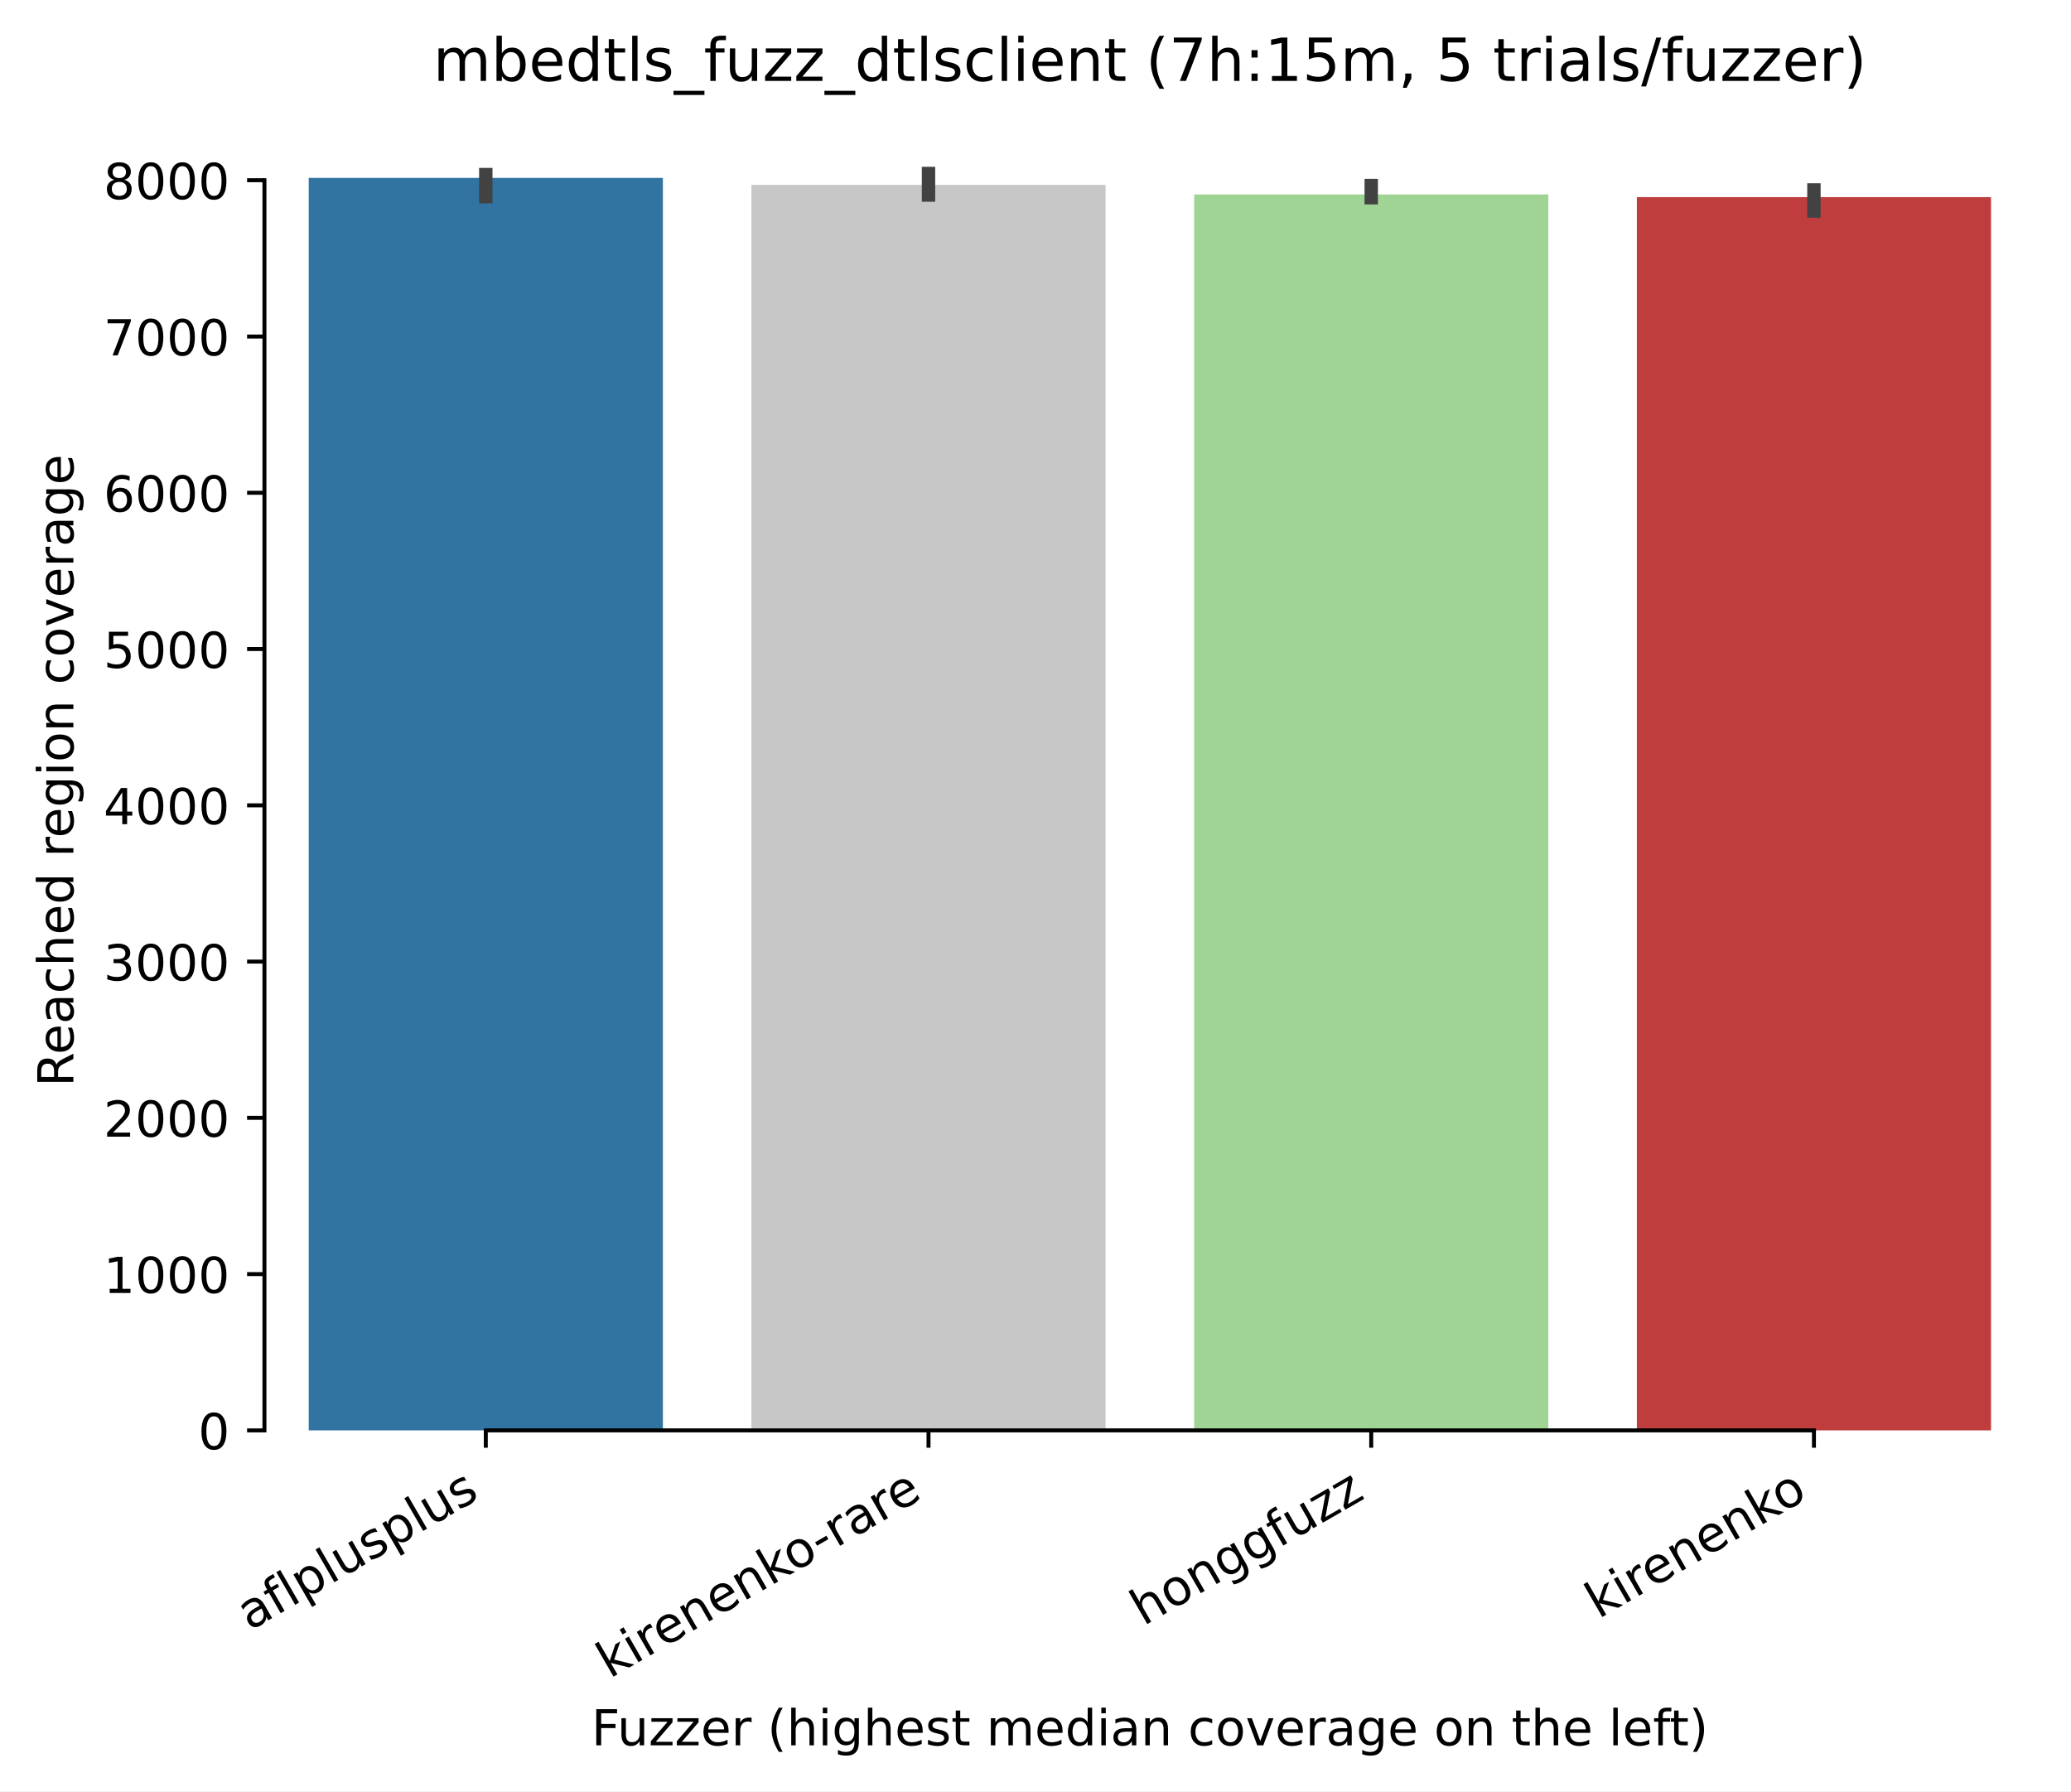
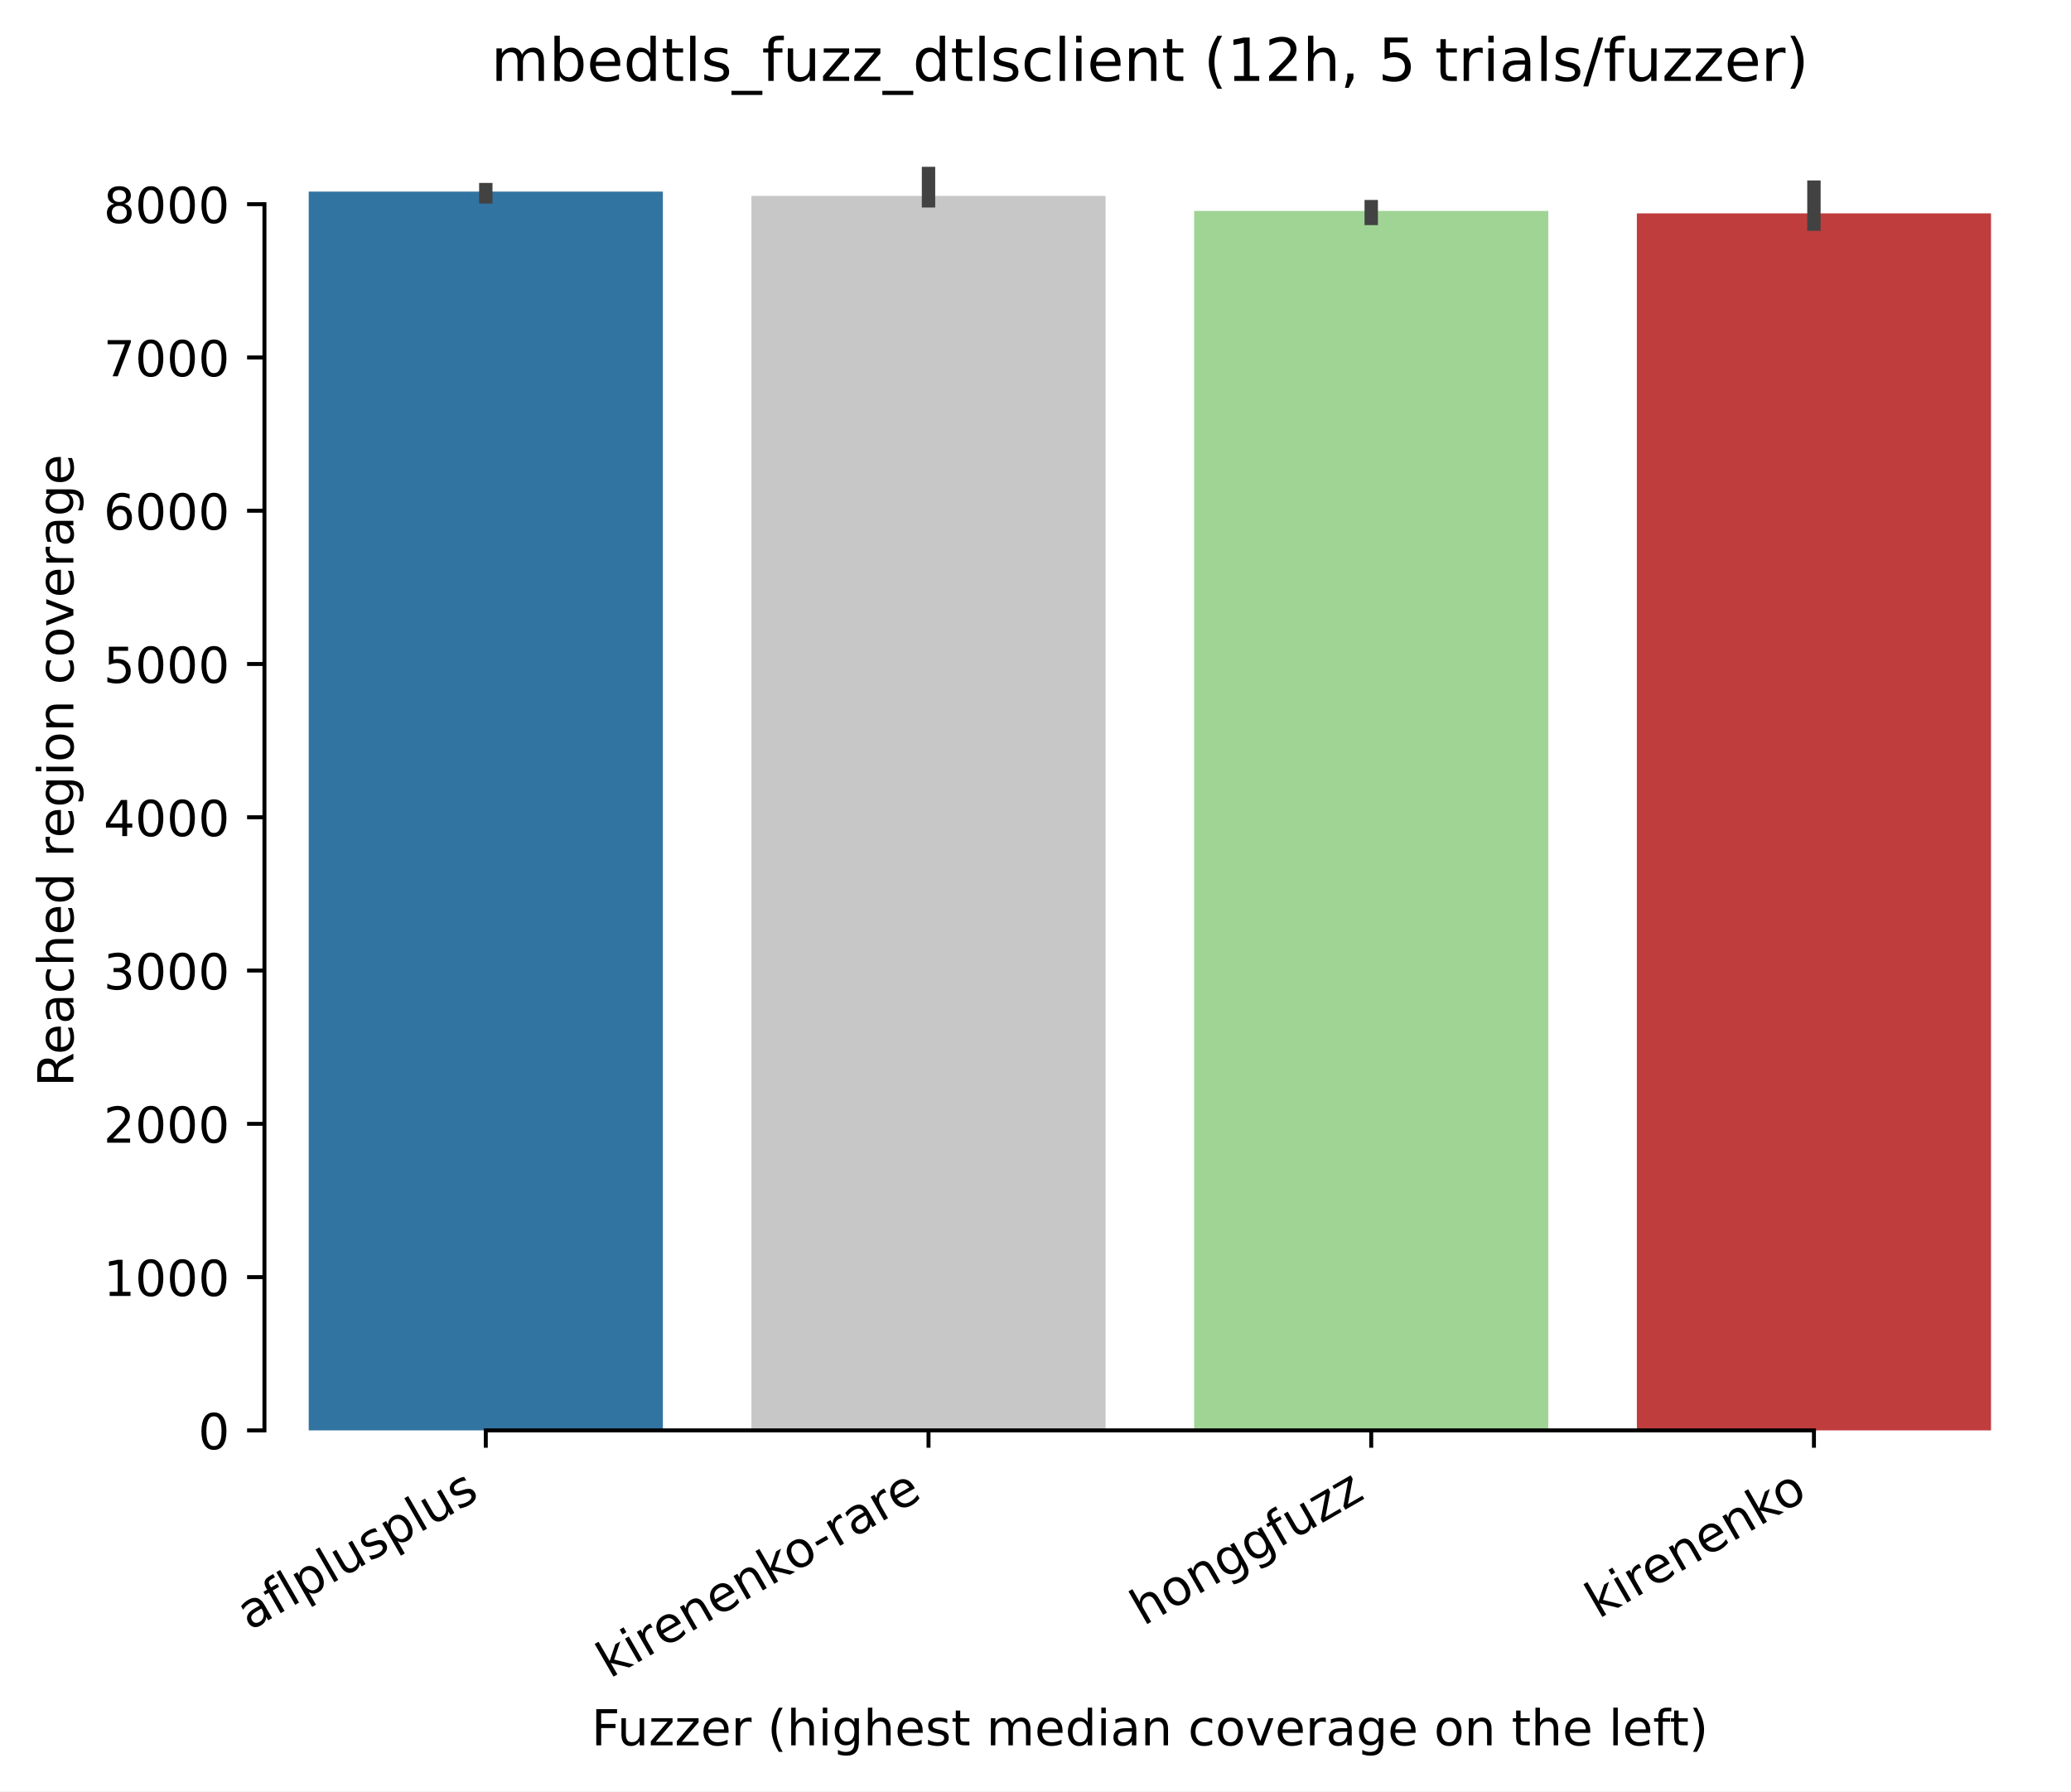
<svg xmlns="http://www.w3.org/2000/svg" xmlns:xlink="http://www.w3.org/1999/xlink" height="361.218pt" version="1.1" viewBox="0 0 417.648 361.218" width="417.648pt">
  <defs>
    <style type="text/css">*{stroke-linecap:butt;stroke-linejoin:round;}</style>
  </defs>
  <g id="figure_1">
    <g id="patch_1">
      <path d="M 0 361.218  L 417.648 361.218  L 417.648 0  L 0 0  z " style="fill:#ffffff;" />
    </g>
    <g id="axes_1">
      <g id="patch_2">
        <path d="M 53.328 288.43  L 410.448 288.43  L 410.448 22.318  L 53.328 22.318  z " style="fill:#ffffff;" />
      </g>
      <g id="patch_3">
-         <path clip-path="url(#p7126390454)" d="M 62.256 288.43  L 133.68 288.43  L 133.68 35.872  L 62.256 35.872  z " style="fill:#3274a1;" />
+         <path clip-path="url(#p26f9ba83be)" d="M 62.256 288.43  L 133.68 288.43  L 133.68 38.637  L 62.256 38.637  z " style="fill:#3274a1;" />
      </g>
      <g id="patch_4">
-         <path clip-path="url(#p7126390454)" d="M 151.536 288.43  L 222.96 288.43  L 222.96 37.29  L 151.536 37.29  z " style="fill:#c7c7c7;" />
+         <path clip-path="url(#p26f9ba83be)" d="M 151.536 288.43  L 222.96 288.43  L 222.96 39.503  L 151.536 39.503  z " style="fill:#c7c7c7;" />
      </g>
      <g id="patch_5">
-         <path clip-path="url(#p7126390454)" d="M 240.816 288.43  L 312.24 288.43  L 312.24 39.213  L 240.816 39.213  z " style="fill:#9fd495;" />
+         <path clip-path="url(#p26f9ba83be)" d="M 240.816 288.43  L 312.24 288.43  L 312.24 42.532  L 240.816 42.532  z " style="fill:#9fd495;" />
      </g>
      <g id="patch_6">
-         <path clip-path="url(#p7126390454)" d="M 330.096 288.43  L 401.52 288.43  L 401.52 39.748  L 330.096 39.748  z " style="fill:#c03d3e;" />
+         <path clip-path="url(#p26f9ba83be)" d="M 330.096 288.43  L 401.52 288.43  L 401.52 43.026  L 330.096 43.026  z " style="fill:#c03d3e;" />
      </g>
      <g id="matplotlib.axis_1">
        <g id="xtick_1">
          <g id="line2d_1">
            <defs>
-               <path d="M 0 0  L 0 3.5  " id="m53856219b3" style="stroke:#000000;stroke-width:0.8;" />
+               <path d="M 0 0  L 0 3.5  " id="m858f563498" style="stroke:#000000;stroke-width:0.8;" />
            </defs>
            <g>
-               <use style="stroke:#000000;stroke-width:0.8;" x="97.968" xlink:href="#m53856219b3" y="288.43" />
+               <use style="stroke:#000000;stroke-width:0.8;" x="97.968" xlink:href="#m858f563498" y="288.43" />
            </g>
          </g>
          <g id="text_1">
            <g transform="translate(50.35912 328.8973)rotate(-30)scale(0.1 -0.1)">
              <defs>
                <path d="M 34.281 27.484  Q 23.391 27.484 19.188 25  Q 14.984 22.516 14.984 16.5  Q 14.984 11.719 18.141 8.906  Q 21.297 6.109 26.703 6.109  Q 34.188 6.109 38.703 11.406  Q 43.219 16.703 43.219 25.484  L 43.219 27.484  z M 52.203 31.203  L 52.203 0  L 43.219 0  L 43.219 8.297  Q 40.141 3.328 35.547 0.953  Q 30.953 -1.422 24.312 -1.422  Q 15.922 -1.422 10.953 3.297  Q 6 8.016 6 15.922  Q 6 25.141 12.172 29.828  Q 18.359 34.516 30.609 34.516  L 43.219 34.516  L 43.219 35.406  Q 43.219 41.609 39.141 45  Q 35.062 48.391 27.688 48.391  Q 23 48.391 18.547 47.266  Q 14.109 46.141 10.016 43.891  L 10.016 52.203  Q 14.938 54.109 19.578 55.047  Q 24.219 56 28.609 56  Q 40.484 56 46.344 49.844  Q 52.203 43.703 52.203 31.203  z " id="DejaVuSans-97" />
                <path d="M 37.109 75.984  L 37.109 68.5  L 28.516 68.5  Q 23.688 68.5 21.797 66.547  Q 19.922 64.594 19.922 59.516  L 19.922 54.688  L 34.719 54.688  L 34.719 47.703  L 19.922 47.703  L 19.922 0  L 10.891 0  L 10.891 47.703  L 2.297 47.703  L 2.297 54.688  L 10.891 54.688  L 10.891 58.5  Q 10.891 67.625 15.141 71.797  Q 19.391 75.984 28.609 75.984  z " id="DejaVuSans-102" />
                <path d="M 9.422 75.984  L 18.406 75.984  L 18.406 0  L 9.422 0  z " id="DejaVuSans-108" />
                <path d="M 18.109 8.203  L 18.109 -20.797  L 9.078 -20.797  L 9.078 54.688  L 18.109 54.688  L 18.109 46.391  Q 20.953 51.266 25.266 53.625  Q 29.594 56 35.594 56  Q 45.562 56 51.781 48.094  Q 58.016 40.188 58.016 27.297  Q 58.016 14.406 51.781 6.484  Q 45.562 -1.422 35.594 -1.422  Q 29.594 -1.422 25.266 0.953  Q 20.953 3.328 18.109 8.203  z M 48.688 27.297  Q 48.688 37.203 44.609 42.844  Q 40.531 48.484 33.406 48.484  Q 26.266 48.484 22.188 42.844  Q 18.109 37.203 18.109 27.297  Q 18.109 17.391 22.188 11.75  Q 26.266 6.109 33.406 6.109  Q 40.531 6.109 44.609 11.75  Q 48.688 17.391 48.688 27.297  z " id="DejaVuSans-112" />
                <path d="M 8.5 21.578  L 8.5 54.688  L 17.484 54.688  L 17.484 21.922  Q 17.484 14.156 20.5 10.266  Q 23.531 6.391 29.594 6.391  Q 36.859 6.391 41.078 11.031  Q 45.312 15.672 45.312 23.688  L 45.312 54.688  L 54.297 54.688  L 54.297 0  L 45.312 0  L 45.312 8.406  Q 42.047 3.422 37.719 1  Q 33.406 -1.422 27.688 -1.422  Q 18.266 -1.422 13.375 4.438  Q 8.5 10.297 8.5 21.578  z M 31.109 56  z " id="DejaVuSans-117" />
                <path d="M 44.281 53.078  L 44.281 44.578  Q 40.484 46.531 36.375 47.5  Q 32.281 48.484 27.875 48.484  Q 21.188 48.484 17.844 46.438  Q 14.5 44.391 14.5 40.281  Q 14.5 37.156 16.891 35.375  Q 19.281 33.594 26.516 31.984  L 29.594 31.297  Q 39.156 29.25 43.188 25.516  Q 47.219 21.781 47.219 15.094  Q 47.219 7.469 41.188 3.016  Q 35.156 -1.422 24.609 -1.422  Q 20.219 -1.422 15.453 -0.562  Q 10.688 0.297 5.422 2  L 5.422 11.281  Q 10.406 8.688 15.234 7.391  Q 20.062 6.109 24.812 6.109  Q 31.156 6.109 34.562 8.281  Q 37.984 10.453 37.984 14.406  Q 37.984 18.062 35.516 20.016  Q 33.062 21.969 24.703 23.781  L 21.578 24.516  Q 13.234 26.266 9.516 29.906  Q 5.812 33.547 5.812 39.891  Q 5.812 47.609 11.281 51.797  Q 16.75 56 26.812 56  Q 31.781 56 36.172 55.266  Q 40.578 54.547 44.281 53.078  z " id="DejaVuSans-115" />
              </defs>
              <use xlink:href="#DejaVuSans-97" />
              <use x="61.279" xlink:href="#DejaVuSans-102" />
              <use x="96.484" xlink:href="#DejaVuSans-108" />
              <use x="124.268" xlink:href="#DejaVuSans-112" />
              <use x="187.744" xlink:href="#DejaVuSans-108" />
              <use x="215.527" xlink:href="#DejaVuSans-117" />
              <use x="278.906" xlink:href="#DejaVuSans-115" />
              <use x="331.006" xlink:href="#DejaVuSans-112" />
              <use x="394.482" xlink:href="#DejaVuSans-108" />
              <use x="422.266" xlink:href="#DejaVuSans-117" />
              <use x="485.645" xlink:href="#DejaVuSans-115" />
            </g>
          </g>
        </g>
        <g id="xtick_2">
          <g id="line2d_2">
            <g>
-               <use style="stroke:#000000;stroke-width:0.8;" x="187.248" xlink:href="#m53856219b3" y="288.43" />
+               <use style="stroke:#000000;stroke-width:0.8;" x="187.248" xlink:href="#m858f563498" y="288.43" />
            </g>
          </g>
          <g id="text_2">
            <g transform="translate(122.9397 338.5387)rotate(-30)scale(0.1 -0.1)">
              <defs>
                <path d="M 9.078 75.984  L 18.109 75.984  L 18.109 31.109  L 44.922 54.688  L 56.391 54.688  L 27.391 29.109  L 57.625 0  L 45.906 0  L 18.109 26.703  L 18.109 0  L 9.078 0  z " id="DejaVuSans-107" />
                <path d="M 9.422 54.688  L 18.406 54.688  L 18.406 0  L 9.422 0  z M 9.422 75.984  L 18.406 75.984  L 18.406 64.594  L 9.422 64.594  z " id="DejaVuSans-105" />
                <path d="M 41.109 46.297  Q 39.594 47.172 37.812 47.578  Q 36.031 48 33.891 48  Q 26.266 48 22.188 43.047  Q 18.109 38.094 18.109 28.812  L 18.109 0  L 9.078 0  L 9.078 54.688  L 18.109 54.688  L 18.109 46.188  Q 20.953 51.172 25.484 53.578  Q 30.031 56 36.531 56  Q 37.453 56 38.578 55.875  Q 39.703 55.766 41.062 55.516  z " id="DejaVuSans-114" />
                <path d="M 56.203 29.594  L 56.203 25.203  L 14.891 25.203  Q 15.484 15.922 20.484 11.062  Q 25.484 6.203 34.422 6.203  Q 39.594 6.203 44.453 7.469  Q 49.312 8.734 54.109 11.281  L 54.109 2.781  Q 49.266 0.734 44.188 -0.344  Q 39.109 -1.422 33.891 -1.422  Q 20.797 -1.422 13.156 6.188  Q 5.516 13.812 5.516 26.812  Q 5.516 40.234 12.766 48.109  Q 20.016 56 32.328 56  Q 43.359 56 49.781 48.891  Q 56.203 41.797 56.203 29.594  z M 47.219 32.234  Q 47.125 39.594 43.094 43.984  Q 39.062 48.391 32.422 48.391  Q 24.906 48.391 20.391 44.141  Q 15.875 39.891 15.188 32.172  z " id="DejaVuSans-101" />
                <path d="M 54.891 33.016  L 54.891 0  L 45.906 0  L 45.906 32.719  Q 45.906 40.484 42.875 44.328  Q 39.844 48.188 33.797 48.188  Q 26.516 48.188 22.312 43.547  Q 18.109 38.922 18.109 30.906  L 18.109 0  L 9.078 0  L 9.078 54.688  L 18.109 54.688  L 18.109 46.188  Q 21.344 51.125 25.703 53.562  Q 30.078 56 35.797 56  Q 45.219 56 50.047 50.172  Q 54.891 44.344 54.891 33.016  z " id="DejaVuSans-110" />
                <path d="M 30.609 48.391  Q 23.391 48.391 19.188 42.75  Q 14.984 37.109 14.984 27.297  Q 14.984 17.484 19.156 11.844  Q 23.344 6.203 30.609 6.203  Q 37.797 6.203 41.984 11.859  Q 46.188 17.531 46.188 27.297  Q 46.188 37.016 41.984 42.703  Q 37.797 48.391 30.609 48.391  z M 30.609 56  Q 42.328 56 49.016 48.375  Q 55.719 40.766 55.719 27.297  Q 55.719 13.875 49.016 6.219  Q 42.328 -1.422 30.609 -1.422  Q 18.844 -1.422 12.172 6.219  Q 5.516 13.875 5.516 27.297  Q 5.516 40.766 12.172 48.375  Q 18.844 56 30.609 56  z " id="DejaVuSans-111" />
                <path d="M 4.891 31.391  L 31.203 31.391  L 31.203 23.391  L 4.891 23.391  z " id="DejaVuSans-45" />
              </defs>
              <use xlink:href="#DejaVuSans-107" />
              <use x="57.91" xlink:href="#DejaVuSans-105" />
              <use x="85.693" xlink:href="#DejaVuSans-114" />
              <use x="124.557" xlink:href="#DejaVuSans-101" />
              <use x="186.08" xlink:href="#DejaVuSans-110" />
              <use x="249.459" xlink:href="#DejaVuSans-101" />
              <use x="310.982" xlink:href="#DejaVuSans-110" />
              <use x="374.361" xlink:href="#DejaVuSans-107" />
              <use x="428.646" xlink:href="#DejaVuSans-111" />
              <use x="491.703" xlink:href="#DejaVuSans-45" />
              <use x="527.787" xlink:href="#DejaVuSans-114" />
              <use x="568.9" xlink:href="#DejaVuSans-97" />
              <use x="630.18" xlink:href="#DejaVuSans-114" />
              <use x="669.043" xlink:href="#DejaVuSans-101" />
            </g>
          </g>
        </g>
        <g id="xtick_3">
          <g id="line2d_3">
            <g>
-               <use style="stroke:#000000;stroke-width:0.8;" x="276.528" xlink:href="#m53856219b3" y="288.43" />
+               <use style="stroke:#000000;stroke-width:0.8;" x="276.528" xlink:href="#m858f563498" y="288.43" />
            </g>
          </g>
          <g id="text_3">
            <g transform="translate(230.5889 327.9332)rotate(-30)scale(0.1 -0.1)">
              <defs>
                <path d="M 54.891 33.016  L 54.891 0  L 45.906 0  L 45.906 32.719  Q 45.906 40.484 42.875 44.328  Q 39.844 48.188 33.797 48.188  Q 26.516 48.188 22.312 43.547  Q 18.109 38.922 18.109 30.906  L 18.109 0  L 9.078 0  L 9.078 75.984  L 18.109 75.984  L 18.109 46.188  Q 21.344 51.125 25.703 53.562  Q 30.078 56 35.797 56  Q 45.219 56 50.047 50.172  Q 54.891 44.344 54.891 33.016  z " id="DejaVuSans-104" />
                <path d="M 45.406 27.984  Q 45.406 37.75 41.375 43.109  Q 37.359 48.484 30.078 48.484  Q 22.859 48.484 18.828 43.109  Q 14.797 37.75 14.797 27.984  Q 14.797 18.266 18.828 12.891  Q 22.859 7.516 30.078 7.516  Q 37.359 7.516 41.375 12.891  Q 45.406 18.266 45.406 27.984  z M 54.391 6.781  Q 54.391 -7.172 48.188 -13.984  Q 42 -20.797 29.203 -20.797  Q 24.469 -20.797 20.266 -20.094  Q 16.062 -19.391 12.109 -17.922  L 12.109 -9.188  Q 16.062 -11.328 19.922 -12.344  Q 23.781 -13.375 27.781 -13.375  Q 36.625 -13.375 41.016 -8.766  Q 45.406 -4.156 45.406 5.172  L 45.406 9.625  Q 42.625 4.781 38.281 2.391  Q 33.938 0 27.875 0  Q 17.828 0 11.672 7.656  Q 5.516 15.328 5.516 27.984  Q 5.516 40.672 11.672 48.328  Q 17.828 56 27.875 56  Q 33.938 56 38.281 53.609  Q 42.625 51.219 45.406 46.391  L 45.406 54.688  L 54.391 54.688  z " id="DejaVuSans-103" />
                <path d="M 5.516 54.688  L 48.188 54.688  L 48.188 46.484  L 14.406 7.172  L 48.188 7.172  L 48.188 0  L 4.297 0  L 4.297 8.203  L 38.094 47.516  L 5.516 47.516  z " id="DejaVuSans-122" />
              </defs>
              <use xlink:href="#DejaVuSans-104" />
              <use x="63.379" xlink:href="#DejaVuSans-111" />
              <use x="124.561" xlink:href="#DejaVuSans-110" />
              <use x="187.939" xlink:href="#DejaVuSans-103" />
              <use x="251.416" xlink:href="#DejaVuSans-103" />
              <use x="314.893" xlink:href="#DejaVuSans-102" />
              <use x="350.098" xlink:href="#DejaVuSans-117" />
              <use x="413.477" xlink:href="#DejaVuSans-122" />
              <use x="465.967" xlink:href="#DejaVuSans-122" />
            </g>
          </g>
        </g>
        <g id="xtick_4">
          <g id="line2d_4">
            <g>
-               <use style="stroke:#000000;stroke-width:0.8;" x="365.808" xlink:href="#m53856219b3" y="288.43" />
+               <use style="stroke:#000000;stroke-width:0.8;" x="365.808" xlink:href="#m858f563498" y="288.43" />
            </g>
          </g>
          <g id="text_4">
            <g transform="translate(322.3479 326.502)rotate(-30)scale(0.1 -0.1)">
              <use xlink:href="#DejaVuSans-107" />
              <use x="57.91" xlink:href="#DejaVuSans-105" />
              <use x="85.693" xlink:href="#DejaVuSans-114" />
              <use x="124.557" xlink:href="#DejaVuSans-101" />
              <use x="186.08" xlink:href="#DejaVuSans-110" />
              <use x="249.459" xlink:href="#DejaVuSans-101" />
              <use x="310.982" xlink:href="#DejaVuSans-110" />
              <use x="374.361" xlink:href="#DejaVuSans-107" />
              <use x="428.646" xlink:href="#DejaVuSans-111" />
            </g>
          </g>
        </g>
        <g id="text_5">
          <g transform="translate(119.2702 351.9382)scale(0.1 -0.1)">
            <defs>
              <path d="M 9.812 72.906  L 51.703 72.906  L 51.703 64.594  L 19.672 64.594  L 19.672 43.109  L 48.578 43.109  L 48.578 34.812  L 19.672 34.812  L 19.672 0  L 9.812 0  z " id="DejaVuSans-70" />
              <path id="DejaVuSans-32" />
              <path d="M 31 75.875  Q 24.469 64.656 21.281 53.656  Q 18.109 42.672 18.109 31.391  Q 18.109 20.125 21.312 9.062  Q 24.516 -2 31 -13.188  L 23.188 -13.188  Q 15.875 -1.703 12.234 9.375  Q 8.594 20.453 8.594 31.391  Q 8.594 42.281 12.203 53.312  Q 15.828 64.359 23.188 75.875  z " id="DejaVuSans-40" />
              <path d="M 18.312 70.219  L 18.312 54.688  L 36.812 54.688  L 36.812 47.703  L 18.312 47.703  L 18.312 18.016  Q 18.312 11.328 20.141 9.422  Q 21.969 7.516 27.594 7.516  L 36.812 7.516  L 36.812 0  L 27.594 0  Q 17.188 0 13.234 3.875  Q 9.281 7.766 9.281 18.016  L 9.281 47.703  L 2.688 47.703  L 2.688 54.688  L 9.281 54.688  L 9.281 70.219  z " id="DejaVuSans-116" />
              <path d="M 52 44.188  Q 55.375 50.25 60.062 53.125  Q 64.75 56 71.094 56  Q 79.641 56 84.281 50.016  Q 88.922 44.047 88.922 33.016  L 88.922 0  L 79.891 0  L 79.891 32.719  Q 79.891 40.578 77.094 44.375  Q 74.312 48.188 68.609 48.188  Q 61.625 48.188 57.562 43.547  Q 53.516 38.922 53.516 30.906  L 53.516 0  L 44.484 0  L 44.484 32.719  Q 44.484 40.625 41.703 44.406  Q 38.922 48.188 33.109 48.188  Q 26.219 48.188 22.156 43.531  Q 18.109 38.875 18.109 30.906  L 18.109 0  L 9.078 0  L 9.078 54.688  L 18.109 54.688  L 18.109 46.188  Q 21.188 51.219 25.484 53.609  Q 29.781 56 35.688 56  Q 41.656 56 45.828 52.969  Q 50 49.953 52 44.188  z " id="DejaVuSans-109" />
              <path d="M 45.406 46.391  L 45.406 75.984  L 54.391 75.984  L 54.391 0  L 45.406 0  L 45.406 8.203  Q 42.578 3.328 38.25 0.953  Q 33.938 -1.422 27.875 -1.422  Q 17.969 -1.422 11.734 6.484  Q 5.516 14.406 5.516 27.297  Q 5.516 40.188 11.734 48.094  Q 17.969 56 27.875 56  Q 33.938 56 38.25 53.625  Q 42.578 51.266 45.406 46.391  z M 14.797 27.297  Q 14.797 17.391 18.875 11.75  Q 22.953 6.109 30.078 6.109  Q 37.203 6.109 41.297 11.75  Q 45.406 17.391 45.406 27.297  Q 45.406 37.203 41.297 42.844  Q 37.203 48.484 30.078 48.484  Q 22.953 48.484 18.875 42.844  Q 14.797 37.203 14.797 27.297  z " id="DejaVuSans-100" />
              <path d="M 48.781 52.594  L 48.781 44.188  Q 44.969 46.297 41.141 47.344  Q 37.312 48.391 33.406 48.391  Q 24.656 48.391 19.812 42.844  Q 14.984 37.312 14.984 27.297  Q 14.984 17.281 19.812 11.734  Q 24.656 6.203 33.406 6.203  Q 37.312 6.203 41.141 7.25  Q 44.969 8.297 48.781 10.406  L 48.781 2.094  Q 45.016 0.344 40.984 -0.531  Q 36.969 -1.422 32.422 -1.422  Q 20.062 -1.422 12.781 6.344  Q 5.516 14.109 5.516 27.297  Q 5.516 40.672 12.859 48.328  Q 20.219 56 33.016 56  Q 37.156 56 41.109 55.141  Q 45.062 54.297 48.781 52.594  z " id="DejaVuSans-99" />
              <path d="M 2.984 54.688  L 12.5 54.688  L 29.594 8.797  L 46.688 54.688  L 56.203 54.688  L 35.688 0  L 23.484 0  z " id="DejaVuSans-118" />
              <path d="M 8.016 75.875  L 15.828 75.875  Q 23.141 64.359 26.781 53.312  Q 30.422 42.281 30.422 31.391  Q 30.422 20.453 26.781 9.375  Q 23.141 -1.703 15.828 -13.188  L 8.016 -13.188  Q 14.5 -2 17.703 9.062  Q 20.906 20.125 20.906 31.391  Q 20.906 42.672 17.703 53.656  Q 14.5 64.656 8.016 75.875  z " id="DejaVuSans-41" />
            </defs>
            <use xlink:href="#DejaVuSans-70" />
            <use x="52.02" xlink:href="#DejaVuSans-117" />
            <use x="115.398" xlink:href="#DejaVuSans-122" />
            <use x="167.889" xlink:href="#DejaVuSans-122" />
            <use x="220.379" xlink:href="#DejaVuSans-101" />
            <use x="281.902" xlink:href="#DejaVuSans-114" />
            <use x="323.016" xlink:href="#DejaVuSans-32" />
            <use x="354.803" xlink:href="#DejaVuSans-40" />
            <use x="393.816" xlink:href="#DejaVuSans-104" />
            <use x="457.195" xlink:href="#DejaVuSans-105" />
            <use x="484.979" xlink:href="#DejaVuSans-103" />
            <use x="548.455" xlink:href="#DejaVuSans-104" />
            <use x="611.834" xlink:href="#DejaVuSans-101" />
            <use x="673.357" xlink:href="#DejaVuSans-115" />
            <use x="725.457" xlink:href="#DejaVuSans-116" />
            <use x="764.666" xlink:href="#DejaVuSans-32" />
            <use x="796.453" xlink:href="#DejaVuSans-109" />
            <use x="893.865" xlink:href="#DejaVuSans-101" />
            <use x="955.389" xlink:href="#DejaVuSans-100" />
            <use x="1018.865" xlink:href="#DejaVuSans-105" />
            <use x="1046.648" xlink:href="#DejaVuSans-97" />
            <use x="1107.928" xlink:href="#DejaVuSans-110" />
            <use x="1171.307" xlink:href="#DejaVuSans-32" />
            <use x="1203.094" xlink:href="#DejaVuSans-99" />
            <use x="1258.074" xlink:href="#DejaVuSans-111" />
            <use x="1319.256" xlink:href="#DejaVuSans-118" />
            <use x="1378.436" xlink:href="#DejaVuSans-101" />
            <use x="1439.959" xlink:href="#DejaVuSans-114" />
            <use x="1481.072" xlink:href="#DejaVuSans-97" />
            <use x="1542.352" xlink:href="#DejaVuSans-103" />
            <use x="1605.828" xlink:href="#DejaVuSans-101" />
            <use x="1667.352" xlink:href="#DejaVuSans-32" />
            <use x="1699.139" xlink:href="#DejaVuSans-111" />
            <use x="1760.32" xlink:href="#DejaVuSans-110" />
            <use x="1823.699" xlink:href="#DejaVuSans-32" />
            <use x="1855.486" xlink:href="#DejaVuSans-116" />
            <use x="1894.695" xlink:href="#DejaVuSans-104" />
            <use x="1958.074" xlink:href="#DejaVuSans-101" />
            <use x="2019.598" xlink:href="#DejaVuSans-32" />
            <use x="2051.385" xlink:href="#DejaVuSans-108" />
            <use x="2079.168" xlink:href="#DejaVuSans-101" />
            <use x="2140.691" xlink:href="#DejaVuSans-102" />
            <use x="2174.146" xlink:href="#DejaVuSans-116" />
            <use x="2213.355" xlink:href="#DejaVuSans-41" />
          </g>
        </g>
      </g>
      <g id="matplotlib.axis_2">
        <g id="ytick_1">
          <g id="line2d_5">
            <defs>
-               <path d="M 0 0  L -3.5 0  " id="m37391cdb96" style="stroke:#000000;stroke-width:0.8;" />
+               <path d="M 0 0  L -3.5 0  " id="mf77b6e1cda" style="stroke:#000000;stroke-width:0.8;" />
            </defs>
            <g>
-               <use style="stroke:#000000;stroke-width:0.8;" x="53.328" xlink:href="#m37391cdb96" y="288.43" />
+               <use style="stroke:#000000;stroke-width:0.8;" x="53.328" xlink:href="#mf77b6e1cda" y="288.43" />
            </g>
          </g>
          <g id="text_6">
            <g transform="translate(39.96563 292.2293)scale(0.1 -0.1)">
              <defs>
                <path d="M 31.781 66.406  Q 24.172 66.406 20.328 58.906  Q 16.5 51.422 16.5 36.375  Q 16.5 21.391 20.328 13.891  Q 24.172 6.391 31.781 6.391  Q 39.453 6.391 43.281 13.891  Q 47.125 21.391 47.125 36.375  Q 47.125 51.422 43.281 58.906  Q 39.453 66.406 31.781 66.406  z M 31.781 74.219  Q 44.047 74.219 50.516 64.516  Q 56.984 54.828 56.984 36.375  Q 56.984 17.969 50.516 8.266  Q 44.047 -1.422 31.781 -1.422  Q 19.531 -1.422 13.062 8.266  Q 6.594 17.969 6.594 36.375  Q 6.594 54.828 13.062 64.516  Q 19.531 74.219 31.781 74.219  z " id="DejaVuSans-48" />
              </defs>
              <use xlink:href="#DejaVuSans-48" />
            </g>
          </g>
        </g>
        <g id="ytick_2">
          <g id="line2d_6">
            <g>
-               <use style="stroke:#000000;stroke-width:0.8;" x="53.328" xlink:href="#m37391cdb96" y="256.919" />
+               <use style="stroke:#000000;stroke-width:0.8;" x="53.328" xlink:href="#mf77b6e1cda" y="257.523" />
            </g>
          </g>
          <g id="text_7">
-             <g transform="translate(20.87813 260.7187)scale(0.1 -0.1)">
+             <g transform="translate(20.87813 261.322)scale(0.1 -0.1)">
              <defs>
                <path d="M 12.406 8.297  L 28.516 8.297  L 28.516 63.922  L 10.984 60.406  L 10.984 69.391  L 28.422 72.906  L 38.281 72.906  L 38.281 8.297  L 54.391 8.297  L 54.391 0  L 12.406 0  z " id="DejaVuSans-49" />
              </defs>
              <use xlink:href="#DejaVuSans-49" />
              <use x="63.623" xlink:href="#DejaVuSans-48" />
              <use x="127.246" xlink:href="#DejaVuSans-48" />
              <use x="190.869" xlink:href="#DejaVuSans-48" />
            </g>
          </g>
        </g>
        <g id="ytick_3">
          <g id="line2d_7">
            <g>
-               <use style="stroke:#000000;stroke-width:0.8;" x="53.328" xlink:href="#m37391cdb96" y="225.409" />
+               <use style="stroke:#000000;stroke-width:0.8;" x="53.328" xlink:href="#mf77b6e1cda" y="226.615" />
            </g>
          </g>
          <g id="text_8">
-             <g transform="translate(20.87813 229.2081)scale(0.1 -0.1)">
+             <g transform="translate(20.87813 230.4147)scale(0.1 -0.1)">
              <defs>
                <path d="M 19.188 8.297  L 53.609 8.297  L 53.609 0  L 7.328 0  L 7.328 8.297  Q 12.938 14.109 22.625 23.891  Q 32.328 33.688 34.812 36.531  Q 39.547 41.844 41.422 45.531  Q 43.312 49.219 43.312 52.781  Q 43.312 58.594 39.234 62.25  Q 35.156 65.922 28.609 65.922  Q 23.969 65.922 18.812 64.312  Q 13.672 62.703 7.812 59.422  L 7.812 69.391  Q 13.766 71.781 18.938 73  Q 24.125 74.219 28.422 74.219  Q 39.75 74.219 46.484 68.547  Q 53.219 62.891 53.219 53.422  Q 53.219 48.922 51.531 44.891  Q 49.859 40.875 45.406 35.406  Q 44.188 33.984 37.641 27.219  Q 31.109 20.453 19.188 8.297  z " id="DejaVuSans-50" />
              </defs>
              <use xlink:href="#DejaVuSans-50" />
              <use x="63.623" xlink:href="#DejaVuSans-48" />
              <use x="127.246" xlink:href="#DejaVuSans-48" />
              <use x="190.869" xlink:href="#DejaVuSans-48" />
            </g>
          </g>
        </g>
        <g id="ytick_4">
          <g id="line2d_8">
            <g>
-               <use style="stroke:#000000;stroke-width:0.8;" x="53.328" xlink:href="#m37391cdb96" y="193.898" />
+               <use style="stroke:#000000;stroke-width:0.8;" x="53.328" xlink:href="#mf77b6e1cda" y="195.708" />
            </g>
          </g>
          <g id="text_9">
-             <g transform="translate(20.87813 197.6975)scale(0.1 -0.1)">
+             <g transform="translate(20.87813 199.5074)scale(0.1 -0.1)">
              <defs>
                <path d="M 40.578 39.312  Q 47.656 37.797 51.625 33  Q 55.609 28.219 55.609 21.188  Q 55.609 10.406 48.188 4.484  Q 40.766 -1.422 27.094 -1.422  Q 22.516 -1.422 17.656 -0.516  Q 12.797 0.391 7.625 2.203  L 7.625 11.719  Q 11.719 9.328 16.594 8.109  Q 21.484 6.891 26.812 6.891  Q 36.078 6.891 40.938 10.547  Q 45.797 14.203 45.797 21.188  Q 45.797 27.641 41.281 31.266  Q 36.766 34.906 28.719 34.906  L 20.219 34.906  L 20.219 43.016  L 29.109 43.016  Q 36.375 43.016 40.234 45.922  Q 44.094 48.828 44.094 54.297  Q 44.094 59.906 40.109 62.906  Q 36.141 65.922 28.719 65.922  Q 24.656 65.922 20.016 65.031  Q 15.375 64.156 9.812 62.312  L 9.812 71.094  Q 15.438 72.656 20.344 73.438  Q 25.25 74.219 29.594 74.219  Q 40.828 74.219 47.359 69.109  Q 53.906 64.016 53.906 55.328  Q 53.906 49.266 50.438 45.094  Q 46.969 40.922 40.578 39.312  z " id="DejaVuSans-51" />
              </defs>
              <use xlink:href="#DejaVuSans-51" />
              <use x="63.623" xlink:href="#DejaVuSans-48" />
              <use x="127.246" xlink:href="#DejaVuSans-48" />
              <use x="190.869" xlink:href="#DejaVuSans-48" />
            </g>
          </g>
        </g>
        <g id="ytick_5">
          <g id="line2d_9">
            <g>
-               <use style="stroke:#000000;stroke-width:0.8;" x="53.328" xlink:href="#m37391cdb96" y="162.388" />
+               <use style="stroke:#000000;stroke-width:0.8;" x="53.328" xlink:href="#mf77b6e1cda" y="164.801" />
            </g>
          </g>
          <g id="text_10">
-             <g transform="translate(20.87813 166.1868)scale(0.1 -0.1)">
+             <g transform="translate(20.87813 168.6001)scale(0.1 -0.1)">
              <defs>
                <path d="M 37.797 64.312  L 12.891 25.391  L 37.797 25.391  z M 35.203 72.906  L 47.609 72.906  L 47.609 25.391  L 58.016 25.391  L 58.016 17.188  L 47.609 17.188  L 47.609 0  L 37.797 0  L 37.797 17.188  L 4.891 17.188  L 4.891 26.703  z " id="DejaVuSans-52" />
              </defs>
              <use xlink:href="#DejaVuSans-52" />
              <use x="63.623" xlink:href="#DejaVuSans-48" />
              <use x="127.246" xlink:href="#DejaVuSans-48" />
              <use x="190.869" xlink:href="#DejaVuSans-48" />
            </g>
          </g>
        </g>
        <g id="ytick_6">
          <g id="line2d_10">
            <g>
-               <use style="stroke:#000000;stroke-width:0.8;" x="53.328" xlink:href="#m37391cdb96" y="130.877" />
+               <use style="stroke:#000000;stroke-width:0.8;" x="53.328" xlink:href="#mf77b6e1cda" y="133.894" />
            </g>
          </g>
          <g id="text_11">
-             <g transform="translate(20.87813 134.6762)scale(0.1 -0.1)">
+             <g transform="translate(20.87813 137.6928)scale(0.1 -0.1)">
              <defs>
                <path d="M 10.797 72.906  L 49.516 72.906  L 49.516 64.594  L 19.828 64.594  L 19.828 46.734  Q 21.969 47.469 24.109 47.828  Q 26.266 48.188 28.422 48.188  Q 40.625 48.188 47.75 41.5  Q 54.891 34.812 54.891 23.391  Q 54.891 11.625 47.562 5.094  Q 40.234 -1.422 26.906 -1.422  Q 22.312 -1.422 17.547 -0.641  Q 12.797 0.141 7.719 1.703  L 7.719 11.625  Q 12.109 9.234 16.797 8.062  Q 21.484 6.891 26.703 6.891  Q 35.156 6.891 40.078 11.328  Q 45.016 15.766 45.016 23.391  Q 45.016 31 40.078 35.438  Q 35.156 39.891 26.703 39.891  Q 22.75 39.891 18.812 39.016  Q 14.891 38.141 10.797 36.281  z " id="DejaVuSans-53" />
              </defs>
              <use xlink:href="#DejaVuSans-53" />
              <use x="63.623" xlink:href="#DejaVuSans-48" />
              <use x="127.246" xlink:href="#DejaVuSans-48" />
              <use x="190.869" xlink:href="#DejaVuSans-48" />
            </g>
          </g>
        </g>
        <g id="ytick_7">
          <g id="line2d_11">
            <g>
-               <use style="stroke:#000000;stroke-width:0.8;" x="53.328" xlink:href="#m37391cdb96" y="99.366" />
+               <use style="stroke:#000000;stroke-width:0.8;" x="53.328" xlink:href="#mf77b6e1cda" y="102.986" />
            </g>
          </g>
          <g id="text_12">
-             <g transform="translate(20.87813 103.1656)scale(0.1 -0.1)">
+             <g transform="translate(20.87813 106.7854)scale(0.1 -0.1)">
              <defs>
                <path d="M 33.016 40.375  Q 26.375 40.375 22.484 35.828  Q 18.609 31.297 18.609 23.391  Q 18.609 15.531 22.484 10.953  Q 26.375 6.391 33.016 6.391  Q 39.656 6.391 43.531 10.953  Q 47.406 15.531 47.406 23.391  Q 47.406 31.297 43.531 35.828  Q 39.656 40.375 33.016 40.375  z M 52.594 71.297  L 52.594 62.312  Q 48.875 64.062 45.094 64.984  Q 41.312 65.922 37.594 65.922  Q 27.828 65.922 22.672 59.328  Q 17.531 52.734 16.797 39.406  Q 19.672 43.656 24.016 45.922  Q 28.375 48.188 33.594 48.188  Q 44.578 48.188 50.953 41.516  Q 57.328 34.859 57.328 23.391  Q 57.328 12.156 50.688 5.359  Q 44.047 -1.422 33.016 -1.422  Q 20.359 -1.422 13.672 8.266  Q 6.984 17.969 6.984 36.375  Q 6.984 53.656 15.188 63.938  Q 23.391 74.219 37.203 74.219  Q 40.922 74.219 44.703 73.484  Q 48.484 72.75 52.594 71.297  z " id="DejaVuSans-54" />
              </defs>
              <use xlink:href="#DejaVuSans-54" />
              <use x="63.623" xlink:href="#DejaVuSans-48" />
              <use x="127.246" xlink:href="#DejaVuSans-48" />
              <use x="190.869" xlink:href="#DejaVuSans-48" />
            </g>
          </g>
        </g>
        <g id="ytick_8">
          <g id="line2d_12">
            <g>
-               <use style="stroke:#000000;stroke-width:0.8;" x="53.328" xlink:href="#m37391cdb96" y="67.856" />
+               <use style="stroke:#000000;stroke-width:0.8;" x="53.328" xlink:href="#mf77b6e1cda" y="72.079" />
            </g>
          </g>
          <g id="text_13">
-             <g transform="translate(20.87813 71.65493)scale(0.1 -0.1)">
+             <g transform="translate(20.87813 75.87812)scale(0.1 -0.1)">
              <defs>
                <path d="M 8.203 72.906  L 55.078 72.906  L 55.078 68.703  L 28.609 0  L 18.312 0  L 43.219 64.594  L 8.203 64.594  z " id="DejaVuSans-55" />
              </defs>
              <use xlink:href="#DejaVuSans-55" />
              <use x="63.623" xlink:href="#DejaVuSans-48" />
              <use x="127.246" xlink:href="#DejaVuSans-48" />
              <use x="190.869" xlink:href="#DejaVuSans-48" />
            </g>
          </g>
        </g>
        <g id="ytick_9">
          <g id="line2d_13">
            <g>
-               <use style="stroke:#000000;stroke-width:0.8;" x="53.328" xlink:href="#m37391cdb96" y="36.345" />
+               <use style="stroke:#000000;stroke-width:0.8;" x="53.328" xlink:href="#mf77b6e1cda" y="41.172" />
            </g>
          </g>
          <g id="text_14">
-             <g transform="translate(20.87813 40.1443)scale(0.1 -0.1)">
+             <g transform="translate(20.87813 44.97081)scale(0.1 -0.1)">
              <defs>
                <path d="M 31.781 34.625  Q 24.75 34.625 20.719 30.859  Q 16.703 27.094 16.703 20.516  Q 16.703 13.922 20.719 10.156  Q 24.75 6.391 31.781 6.391  Q 38.812 6.391 42.859 10.172  Q 46.922 13.969 46.922 20.516  Q 46.922 27.094 42.891 30.859  Q 38.875 34.625 31.781 34.625  z M 21.922 38.812  Q 15.578 40.375 12.031 44.719  Q 8.5 49.078 8.5 55.328  Q 8.5 64.062 14.719 69.141  Q 20.953 74.219 31.781 74.219  Q 42.672 74.219 48.875 69.141  Q 55.078 64.062 55.078 55.328  Q 55.078 49.078 51.531 44.719  Q 48 40.375 41.703 38.812  Q 48.828 37.156 52.797 32.312  Q 56.781 27.484 56.781 20.516  Q 56.781 9.906 50.312 4.234  Q 43.844 -1.422 31.781 -1.422  Q 19.734 -1.422 13.25 4.234  Q 6.781 9.906 6.781 20.516  Q 6.781 27.484 10.781 32.312  Q 14.797 37.156 21.922 38.812  z M 18.312 54.391  Q 18.312 48.734 21.844 45.562  Q 25.391 42.391 31.781 42.391  Q 38.141 42.391 41.719 45.562  Q 45.312 48.734 45.312 54.391  Q 45.312 60.062 41.719 63.234  Q 38.141 66.406 31.781 66.406  Q 25.391 66.406 21.844 63.234  Q 18.312 60.062 18.312 54.391  z " id="DejaVuSans-56" />
              </defs>
              <use xlink:href="#DejaVuSans-56" />
              <use x="63.623" xlink:href="#DejaVuSans-48" />
              <use x="127.246" xlink:href="#DejaVuSans-48" />
              <use x="190.869" xlink:href="#DejaVuSans-48" />
            </g>
          </g>
        </g>
        <g id="text_15">
          <g transform="translate(14.79844 219.1366)rotate(-90)scale(0.1 -0.1)">
            <defs>
              <path d="M 44.391 34.188  Q 47.562 33.109 50.562 29.594  Q 53.562 26.078 56.594 19.922  L 66.609 0  L 56 0  L 46.688 18.703  Q 43.062 26.031 39.672 28.422  Q 36.281 30.812 30.422 30.812  L 19.672 30.812  L 19.672 0  L 9.812 0  L 9.812 72.906  L 32.078 72.906  Q 44.578 72.906 50.734 67.672  Q 56.891 62.453 56.891 51.906  Q 56.891 45.016 53.688 40.469  Q 50.484 35.938 44.391 34.188  z M 19.672 64.797  L 19.672 38.922  L 32.078 38.922  Q 39.203 38.922 42.844 42.219  Q 46.484 45.516 46.484 51.906  Q 46.484 58.297 42.844 61.547  Q 39.203 64.797 32.078 64.797  z " id="DejaVuSans-82" />
            </defs>
            <use xlink:href="#DejaVuSans-82" />
            <use x="64.982" xlink:href="#DejaVuSans-101" />
            <use x="126.506" xlink:href="#DejaVuSans-97" />
            <use x="187.785" xlink:href="#DejaVuSans-99" />
            <use x="242.766" xlink:href="#DejaVuSans-104" />
            <use x="306.145" xlink:href="#DejaVuSans-101" />
            <use x="367.668" xlink:href="#DejaVuSans-100" />
            <use x="431.145" xlink:href="#DejaVuSans-32" />
            <use x="462.932" xlink:href="#DejaVuSans-114" />
            <use x="501.795" xlink:href="#DejaVuSans-101" />
            <use x="563.318" xlink:href="#DejaVuSans-103" />
            <use x="626.795" xlink:href="#DejaVuSans-105" />
            <use x="654.578" xlink:href="#DejaVuSans-111" />
            <use x="715.76" xlink:href="#DejaVuSans-110" />
            <use x="779.139" xlink:href="#DejaVuSans-32" />
            <use x="810.926" xlink:href="#DejaVuSans-99" />
            <use x="865.906" xlink:href="#DejaVuSans-111" />
            <use x="927.088" xlink:href="#DejaVuSans-118" />
            <use x="986.268" xlink:href="#DejaVuSans-101" />
            <use x="1047.791" xlink:href="#DejaVuSans-114" />
            <use x="1088.904" xlink:href="#DejaVuSans-97" />
            <use x="1150.184" xlink:href="#DejaVuSans-103" />
            <use x="1213.66" xlink:href="#DejaVuSans-101" />
          </g>
        </g>
      </g>
      <g id="line2d_14">
-         <path clip-path="url(#p7126390454)" d="M 97.968 39.654  L 97.968 35.211  " style="fill:none;stroke:#424242;stroke-linecap:square;stroke-width:2.7;" />
+         <path clip-path="url(#p26f9ba83be)" d="M 97.968 39.688  L 97.968 38.235  " style="fill:none;stroke:#424242;stroke-linecap:square;stroke-width:2.7;" />
      </g>
      <g id="line2d_15">
-         <path clip-path="url(#p7126390454)" d="M 187.248 39.339  L 187.248 34.99  " style="fill:none;stroke:#424242;stroke-linecap:square;stroke-width:2.7;" />
+         <path clip-path="url(#p26f9ba83be)" d="M 187.248 40.492  L 187.248 34.99  " style="fill:none;stroke:#424242;stroke-linecap:square;stroke-width:2.7;" />
      </g>
      <g id="line2d_16">
-         <path clip-path="url(#p7126390454)" d="M 276.528 39.874  L 276.528 37.416  " style="fill:none;stroke:#424242;stroke-linecap:square;stroke-width:2.7;" />
+         <path clip-path="url(#p26f9ba83be)" d="M 276.528 44.046  L 276.528 41.666  " style="fill:none;stroke:#424242;stroke-linecap:square;stroke-width:2.7;" />
      </g>
      <g id="line2d_17">
-         <path clip-path="url(#p7126390454)" d="M 365.808 42.553  L 365.808 38.299  " style="fill:none;stroke:#424242;stroke-linecap:square;stroke-width:2.7;" />
+         <path clip-path="url(#p26f9ba83be)" d="M 365.808 45.19  L 365.808 37.741  " style="fill:none;stroke:#424242;stroke-linecap:square;stroke-width:2.7;" />
      </g>
      <g id="patch_7">
-         <path d="M 53.328 288.43  L 53.328 36.345  " style="fill:none;stroke:#000000;stroke-linecap:square;stroke-linejoin:miter;stroke-width:0.8;" />
+         <path d="M 53.328 288.43  L 53.328 41.172  " style="fill:none;stroke:#000000;stroke-linecap:square;stroke-linejoin:miter;stroke-width:0.8;" />
      </g>
      <g id="patch_8">
        <path d="M 97.968 288.43  L 365.808 288.43  " style="fill:none;stroke:#000000;stroke-linecap:square;stroke-linejoin:miter;stroke-width:0.8;" />
      </g>
      <g id="text_16">
-         <g transform="translate(87.34812 16.31812)scale(0.12 -0.12)">
+         <g transform="translate(99.03125 16.31812)scale(0.12 -0.12)">
          <defs>
            <path d="M 48.688 27.297  Q 48.688 37.203 44.609 42.844  Q 40.531 48.484 33.406 48.484  Q 26.266 48.484 22.188 42.844  Q 18.109 37.203 18.109 27.297  Q 18.109 17.391 22.188 11.75  Q 26.266 6.109 33.406 6.109  Q 40.531 6.109 44.609 11.75  Q 48.688 17.391 48.688 27.297  z M 18.109 46.391  Q 20.953 51.266 25.266 53.625  Q 29.594 56 35.594 56  Q 45.562 56 51.781 48.094  Q 58.016 40.188 58.016 27.297  Q 58.016 14.406 51.781 6.484  Q 45.562 -1.422 35.594 -1.422  Q 29.594 -1.422 25.266 0.953  Q 20.953 3.328 18.109 8.203  L 18.109 0  L 9.078 0  L 9.078 75.984  L 18.109 75.984  z " id="DejaVuSans-98" />
            <path d="M 50.984 -16.609  L 50.984 -23.578  L -0.984 -23.578  L -0.984 -16.609  z " id="DejaVuSans-95" />
-             <path d="M 11.719 12.406  L 22.016 12.406  L 22.016 0  L 11.719 0  z M 11.719 51.703  L 22.016 51.703  L 22.016 39.312  L 11.719 39.312  z " id="DejaVuSans-58" />
            <path d="M 11.719 12.406  L 22.016 12.406  L 22.016 4  L 14.016 -11.625  L 7.719 -11.625  L 11.719 4  z " id="DejaVuSans-44" />
            <path d="M 25.391 72.906  L 33.688 72.906  L 8.297 -9.281  L 0 -9.281  z " id="DejaVuSans-47" />
          </defs>
          <use xlink:href="#DejaVuSans-109" />
          <use x="97.412" xlink:href="#DejaVuSans-98" />
          <use x="160.889" xlink:href="#DejaVuSans-101" />
          <use x="222.412" xlink:href="#DejaVuSans-100" />
          <use x="285.889" xlink:href="#DejaVuSans-116" />
          <use x="325.098" xlink:href="#DejaVuSans-108" />
          <use x="352.881" xlink:href="#DejaVuSans-115" />
          <use x="404.98" xlink:href="#DejaVuSans-95" />
          <use x="454.98" xlink:href="#DejaVuSans-102" />
          <use x="490.186" xlink:href="#DejaVuSans-117" />
          <use x="553.564" xlink:href="#DejaVuSans-122" />
          <use x="606.055" xlink:href="#DejaVuSans-122" />
          <use x="658.545" xlink:href="#DejaVuSans-95" />
          <use x="708.545" xlink:href="#DejaVuSans-100" />
          <use x="772.021" xlink:href="#DejaVuSans-116" />
          <use x="811.23" xlink:href="#DejaVuSans-108" />
          <use x="839.014" xlink:href="#DejaVuSans-115" />
          <use x="891.113" xlink:href="#DejaVuSans-99" />
          <use x="946.094" xlink:href="#DejaVuSans-108" />
          <use x="973.877" xlink:href="#DejaVuSans-105" />
          <use x="1001.66" xlink:href="#DejaVuSans-101" />
          <use x="1063.184" xlink:href="#DejaVuSans-110" />
          <use x="1126.562" xlink:href="#DejaVuSans-116" />
          <use x="1165.771" xlink:href="#DejaVuSans-32" />
          <use x="1197.559" xlink:href="#DejaVuSans-40" />
-           <use x="1236.572" xlink:href="#DejaVuSans-55" />
-           <use x="1300.195" xlink:href="#DejaVuSans-104" />
-           <use x="1363.574" xlink:href="#DejaVuSans-58" />
-           <use x="1397.266" xlink:href="#DejaVuSans-49" />
-           <use x="1460.889" xlink:href="#DejaVuSans-53" />
-           <use x="1524.512" xlink:href="#DejaVuSans-109" />
-           <use x="1621.924" xlink:href="#DejaVuSans-44" />
-           <use x="1653.711" xlink:href="#DejaVuSans-32" />
-           <use x="1685.498" xlink:href="#DejaVuSans-53" />
-           <use x="1749.121" xlink:href="#DejaVuSans-32" />
-           <use x="1780.908" xlink:href="#DejaVuSans-116" />
-           <use x="1820.117" xlink:href="#DejaVuSans-114" />
-           <use x="1861.23" xlink:href="#DejaVuSans-105" />
-           <use x="1889.014" xlink:href="#DejaVuSans-97" />
-           <use x="1950.293" xlink:href="#DejaVuSans-108" />
-           <use x="1978.076" xlink:href="#DejaVuSans-115" />
-           <use x="2030.176" xlink:href="#DejaVuSans-47" />
-           <use x="2063.867" xlink:href="#DejaVuSans-102" />
-           <use x="2099.072" xlink:href="#DejaVuSans-117" />
-           <use x="2162.451" xlink:href="#DejaVuSans-122" />
-           <use x="2214.941" xlink:href="#DejaVuSans-122" />
-           <use x="2267.432" xlink:href="#DejaVuSans-101" />
-           <use x="2328.955" xlink:href="#DejaVuSans-114" />
-           <use x="2370.068" xlink:href="#DejaVuSans-41" />
+           <use x="1236.572" xlink:href="#DejaVuSans-49" />
+           <use x="1300.195" xlink:href="#DejaVuSans-50" />
+           <use x="1363.818" xlink:href="#DejaVuSans-104" />
+           <use x="1427.197" xlink:href="#DejaVuSans-44" />
+           <use x="1458.984" xlink:href="#DejaVuSans-32" />
+           <use x="1490.771" xlink:href="#DejaVuSans-53" />
+           <use x="1554.395" xlink:href="#DejaVuSans-32" />
+           <use x="1586.182" xlink:href="#DejaVuSans-116" />
+           <use x="1625.391" xlink:href="#DejaVuSans-114" />
+           <use x="1666.504" xlink:href="#DejaVuSans-105" />
+           <use x="1694.287" xlink:href="#DejaVuSans-97" />
+           <use x="1755.566" xlink:href="#DejaVuSans-108" />
+           <use x="1783.35" xlink:href="#DejaVuSans-115" />
+           <use x="1835.449" xlink:href="#DejaVuSans-47" />
+           <use x="1869.141" xlink:href="#DejaVuSans-102" />
+           <use x="1904.346" xlink:href="#DejaVuSans-117" />
+           <use x="1967.725" xlink:href="#DejaVuSans-122" />
+           <use x="2020.215" xlink:href="#DejaVuSans-122" />
+           <use x="2072.705" xlink:href="#DejaVuSans-101" />
+           <use x="2134.229" xlink:href="#DejaVuSans-114" />
+           <use x="2175.342" xlink:href="#DejaVuSans-41" />
        </g>
      </g>
    </g>
  </g>
  <defs>
-     <clipPath id="p7126390454">
+     <clipPath id="p26f9ba83be">
      <rect height="266.112" width="357.12" x="53.328" y="22.318" />
    </clipPath>
  </defs>
</svg>
